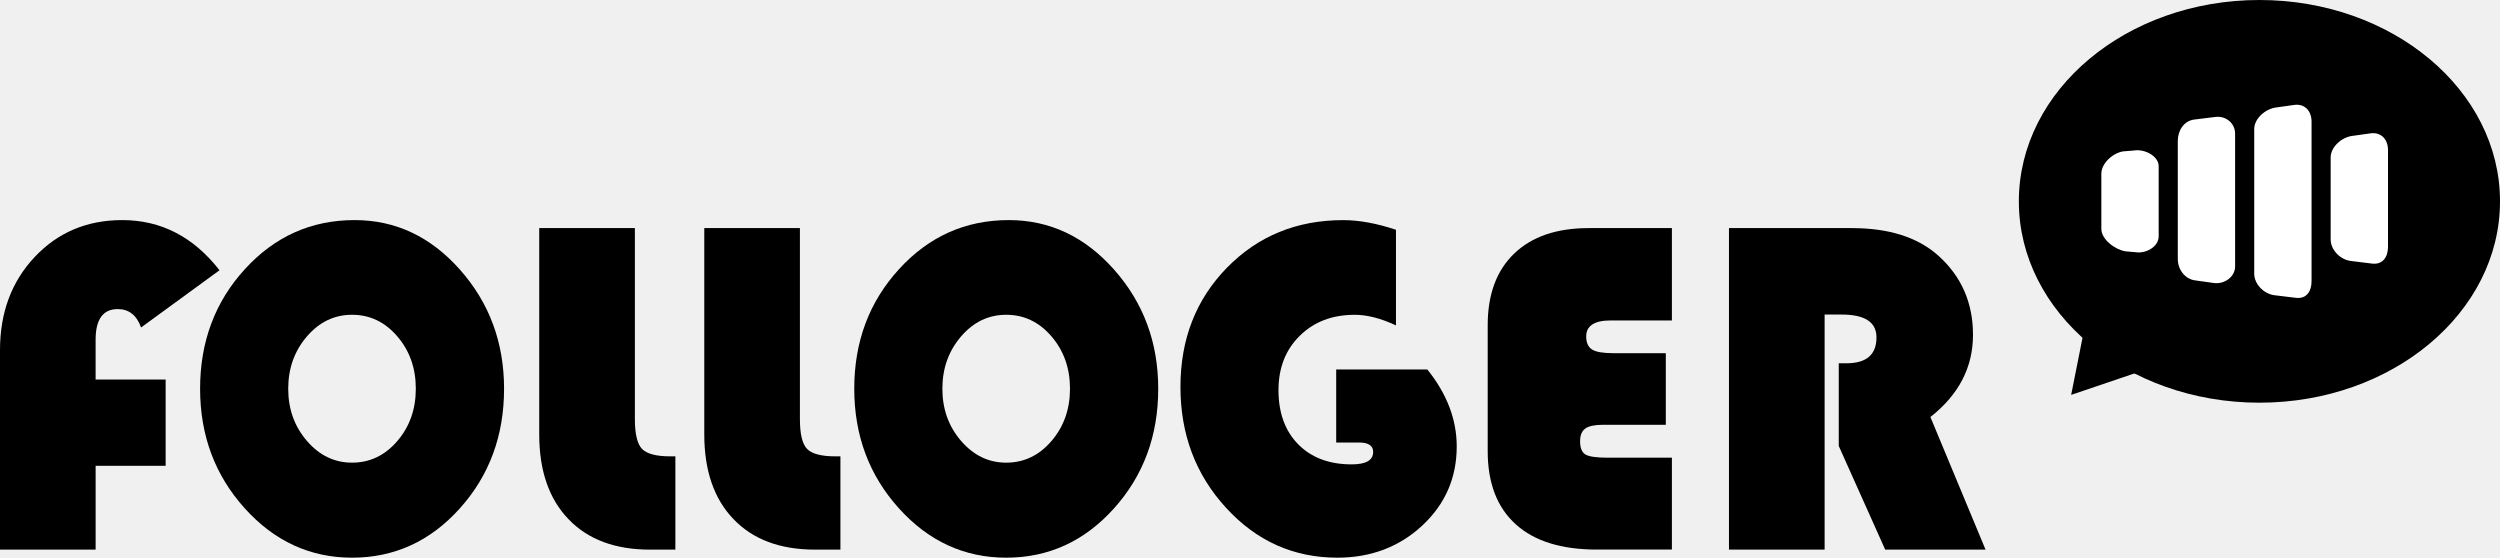
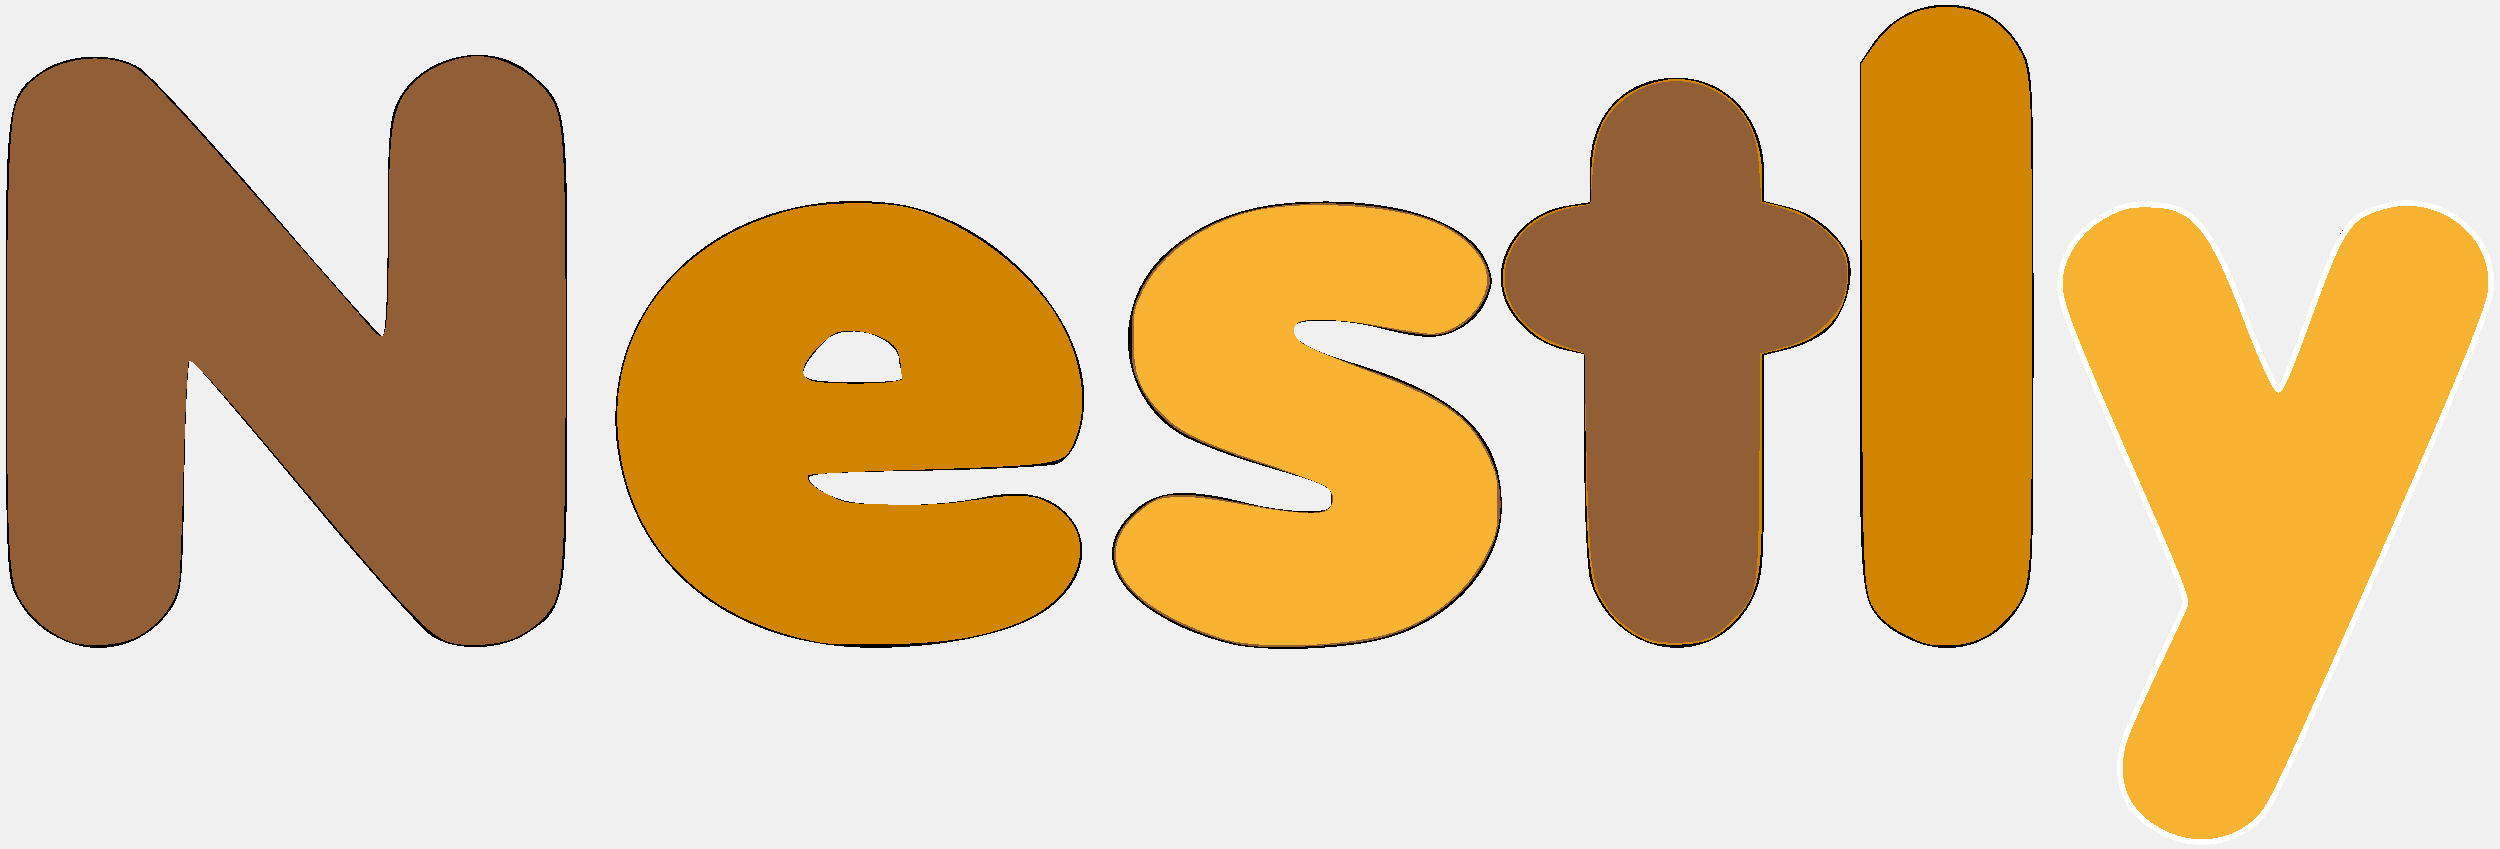
- <svg xmlns="http://www.w3.org/2000/svg" version="1.1" id="レイヤー_1" x="0px" y="0px" width="130.821px" height="29.182px" viewBox="0 4 130.821 29.182" enable-background="new 0 4 130.821 29.182" xml:space="preserve">
-   <g>
-     <path d="M8.668,23.861v4.512H5.004v4.388H0V22.321c0-1.964,0.605-3.589,1.817-4.875s2.738-1.929,4.579-1.929   c2.028,0,3.728,0.875,5.09,2.625l-4.104,2.995c-0.229-0.643-0.637-0.963-1.22-0.963c-0.771,0-1.159,0.534-1.159,1.604v2.083H8.668z   " />
-     <path d="M18.555,15.517c2.146,0,3.983,0.865,5.52,2.601c1.534,1.734,2.302,3.809,2.302,6.224c0,2.457-0.772,4.547-2.317,6.264   c-1.545,1.718-3.425,2.576-5.636,2.576c-2.195,0-4.07-0.863-5.624-2.59c-1.553-1.727-2.329-3.809-2.329-6.25   c0-2.464,0.781-4.551,2.346-6.261C14.378,16.372,16.292,15.517,18.555,15.517z M18.421,20.472c-0.924,0-1.712,0.378-2.362,1.134   c-0.649,0.756-0.977,1.668-0.977,2.733c0,1.068,0.327,1.98,0.981,2.736c0.653,0.757,1.439,1.135,2.356,1.135   c0.933,0,1.722-0.376,2.369-1.128c0.646-0.752,0.971-1.666,0.971-2.743c0-1.074-0.323-1.988-0.971-2.74   C20.143,20.848,19.354,20.472,18.421,20.472z" />
-     <path d="M28.217,15.936h5.005v9.996c0,0.778,0.125,1.3,0.376,1.56c0.25,0.258,0.745,0.388,1.484,0.388h0.259v4.881H34.01   c-1.823,0-3.245-0.53-4.265-1.597c-1.02-1.062-1.528-2.541-1.528-4.431V15.936z" />
-     <path d="M36.854,15.936h5.004v9.996c0,0.778,0.125,1.3,0.376,1.56c0.25,0.258,0.746,0.388,1.485,0.388h0.259v4.881h-1.331   c-1.823,0-3.246-0.53-4.266-1.597c-1.02-1.062-1.527-2.541-1.527-4.431V15.936z" />
-     <path d="M52.786,15.517c2.146,0,3.983,0.865,5.52,2.601c1.535,1.735,2.302,3.809,2.302,6.224c0,2.457-0.772,4.547-2.317,6.264   c-1.545,1.718-3.424,2.576-5.636,2.576c-2.195,0-4.07-0.863-5.624-2.59c-1.553-1.727-2.329-3.809-2.329-6.25   c0-2.464,0.781-4.551,2.346-6.261C48.609,16.372,50.523,15.517,52.786,15.517z M52.652,20.472c-0.924,0-1.712,0.378-2.362,1.134   c-0.649,0.756-0.977,1.668-0.977,2.733c0,1.068,0.327,1.98,0.981,2.736c0.654,0.757,1.439,1.135,2.356,1.135   c0.933,0,1.722-0.376,2.369-1.128c0.646-0.752,0.972-1.666,0.972-2.743c0-1.074-0.324-1.988-0.972-2.74   C54.374,20.848,53.584,20.472,52.652,20.472z" />
-     <path d="M69.917,23.332h4.771c1.025,1.273,1.54,2.617,1.54,4.03c0,1.644-0.603,3.022-1.806,4.142   c-1.204,1.117-2.687,1.678-4.442,1.678c-2.285,0-4.225-0.867-5.817-2.603c-1.595-1.734-2.392-3.846-2.392-6.335   c0-2.498,0.812-4.577,2.435-6.237c1.623-1.658,3.649-2.488,6.083-2.488c0.829,0,1.75,0.168,2.76,0.505v5.004   c-0.789-0.37-1.508-0.555-2.155-0.555c-1.176,0-2.136,0.364-2.878,1.097c-0.743,0.729-1.115,1.681-1.115,2.847   c0,1.191,0.346,2.137,1.035,2.836c0.689,0.697,1.623,1.047,2.798,1.047c0.747,0,1.121-0.217,1.121-0.651   c0-0.328-0.246-0.493-0.739-0.493h-1.195v-3.822H69.917z" />
-     <path d="M87.169,22.481v3.747h-3.267c-0.442,0-0.758,0.063-0.942,0.195c-0.186,0.133-0.276,0.354-0.276,0.666   c0,0.354,0.095,0.585,0.282,0.695c0.188,0.111,0.576,0.166,1.159,0.166h3.363v4.808h-3.932c-1.85,0-3.263-0.439-4.24-1.323   c-0.979-0.885-1.467-2.158-1.467-3.826v-6.595c0-1.61,0.463-2.859,1.387-3.747c0.926-0.889,2.226-1.331,3.901-1.331h4.351v4.832   h-3.19c-0.862,0-1.295,0.277-1.295,0.838c0,0.329,0.104,0.557,0.31,0.685c0.205,0.127,0.569,0.19,1.098,0.19H87.169z" />
-     <path d="M95.479,20.459V32.76h-5.005V15.936h6.421c1.956,0,3.474,0.483,4.549,1.455c1.199,1.084,1.8,2.461,1.8,4.129   c0,1.701-0.743,3.134-2.229,4.302l2.885,6.938h-5.251l-2.43-5.423V23.01h0.396c1.054,0,1.578-0.45,1.578-1.354   c0-0.797-0.607-1.196-1.823-1.196H95.479z" />
-   </g>
-   <ellipse cx="118.232" cy="14.536" rx="12.589" ry="10.536" />
-   <polygon points="117.985,21.405 108.38,24.664 110.361,14.716 " />
-   <g>
-     <path fill="#FFFFFF" d="M112.96,16.368c0,0.55-0.682,0.922-1.224,0.828l-0.527-0.046c-0.542-0.095-1.249-0.623-1.249-1.172v-2.882   c0-0.552,0.588-1.078,1.131-1.174l0.574-0.046c0.542-0.095,1.295,0.278,1.295,0.828V16.368z" />
-   </g>
-   <g>
-     <path fill="#FFFFFF" d="M120.96,18.711c0,0.55-0.278,0.943-0.826,0.873l-1.12-0.136c-0.547-0.07-1.054-0.578-1.054-1.127v-7.569   c0-0.55,0.59-1.057,1.137-1.127l0.967-0.136c0.546-0.07,0.896,0.323,0.896,0.873V18.711L120.96,18.711z" />
-   </g>
-   <g>
-     <path fill="#FFFFFF" d="M124.96,16.919c0,0.55-0.293,0.943-0.838,0.873l-1.116-0.137c-0.546-0.07-1.046-0.577-1.046-1.127V12.24   c0-0.55,0.576-1.057,1.123-1.127l0.975-0.137c0.546-0.07,0.902,0.321,0.902,0.873V16.919L124.96,16.919z" />
-   </g>
-   <g>
-     <path fill="#FFFFFF" d="M116.96,17.938c0,0.55-0.556,0.941-1.101,0.873l-0.984-0.138c-0.546-0.068-0.915-0.575-0.915-1.127v-6.163   c0-0.55,0.314-1.057,0.86-1.127l1.104-0.136c0.548-0.07,1.035,0.323,1.035,0.873L116.96,17.938L116.96,17.938z" />
+ <svg xmlns="http://www.w3.org/2000/svg" width="125.589mm" height="42.616mm" viewBox="0 0 445 151" id="svg2" version="1.1" style="shape-rendering:crispEdges">
+   <defs id="defs4" />
+   <g id="layer1" transform="translate(0,-901.3622)">
+     <path style="fill:#000000" d="m 388.667,1051.187 c -7.322,-1.581 -11.649,-6.624 -11.66,-13.59 -0.005,-3.225 1.457,-7.185 5.993,-16.235 3.3,-6.583 6,-12.478 6,-13.099 0,-0.621 -5.22,-12.886 -11.6,-27.254 -10.102,-22.751 -11.532,-26.631 -11.073,-30.049 1.004,-7.483 7.916,-13.598 15.37,-13.598 9.14,0 11.957,3.262 18.725,21.684 2.388,6.499 4.732,11.662 5.209,11.473 0.477,-0.189 2.785,-5.949 5.128,-12.8 2.343,-6.851 4.997,-13.583 5.899,-14.958 2.26,-3.45 6.762,-5.565 11.842,-5.565 8.145,0 14.335,5.519 15.244,13.592 0.43,3.813 -1.47,8.687 -18.777,48.159 -10.59,24.154 -20.122,45.154 -21.181,46.668 -3.318,4.742 -9.098,6.873 -15.12,5.572 z M 12.655,1015.864 C 8.016,1014.258 4.648,1011.249 2.556,1006.84 1.228,1004.041 1,997.669 1,963.362 1,918.997 1.051,918.598 7.308,914.143 12.002,910.8 20.5,910.512 25,913.542 c 1.925,1.296 12.163,12.474 22.751,24.838 10.588,12.365 19.7,22.632 20.25,22.815 C 68.643,961.41 69,954.681 69,942.347 c 0,-15.784 0.293,-19.801 1.656,-22.673 4.099,-8.638 16.778,-11.382 23.86,-5.163 C 101.174,920.356 101,919.031 101,963.911 c 0,45.533 0.015,45.427 -7.041,50.096 -4.69,3.104 -12.34,3.419 -16.968,0.7 -1.727,-1.015 -11.976,-12.533 -22.774,-25.596 -10.799,-13.062 -19.965,-23.75 -20.37,-23.75 -0.404,0 -0.873,9.338 -1.042,20.75 -0.293,19.877 -0.404,20.887 -2.635,24.015 -4.036,5.659 -11.078,7.965 -17.516,5.737 z M 148.5,1016.269 c -20.957,-2.429 -35.443,-15.269 -38.448,-34.081 -4.278,-26.779 18.549,-47.951 48.211,-44.716 17.379,1.895 34.733,19.227 34.736,34.69 8.6e-4,5.764 -1.895,10.496 -4.712,11.759 -0.983,0.441 -11.604,0.99 -23.602,1.22 -21.339,0.41 -21.778,0.46 -20.1,2.314 0.943,1.043 3.335,2.346 5.316,2.896 4.883,1.356 17.283,1.161 24.6,-0.387 7.127,-1.508 11.871,-0.686 15.188,2.632 5.468,5.468 3.124,13.768 -5.218,18.477 -7.489,4.228 -23.887,6.596 -35.97,5.196 z m 12.107,-48.489 c -0.334,-0.87 -0.607,-1.995 -0.607,-2.5 0,-2.325 -4.171,-4.918 -7.911,-4.918 -3.14,0 -4.422,0.607 -6.5,3.077 -4.443,5.28 -3.736,5.923 6.518,5.923 7.894,0 9.026,-0.211 8.5,-1.582 z m 60.2,48.556 c -3.131,-0.489 -8.359,-2.234 -11.617,-3.878 -11.462,-5.786 -14.364,-13.123 -7.79,-19.696 4.256,-4.256 9.381,-4.708 20.744,-1.83 3.104,0.786 7.717,1.43 10.25,1.43 3.892,0 4.606,-0.301 4.606,-1.941 0,-2.524 -0.1,-2.574 -12.186,-6.148 -5.672,-1.677 -12.214,-4.155 -14.537,-5.507 -11.685,-6.798 -12.822,-23.877 -2.187,-32.826 7.425,-6.248 15.605,-8.779 28.181,-8.719 14.519,0.069 25.646,4.304 28.357,10.794 1.203,2.879 1.198,3.828 -0.036,6.781 -1.585,3.793 -5.95,6.573 -10.293,6.555 -1.54,-0.007 -5.275,-0.676 -8.3,-1.488 -6.404,-1.719 -14.598,-1.96 -15.527,-0.456 -1.249,2.021 1.872,3.997 10.405,6.586 19.14,5.808 26.428,12.834 26.447,25.498 0.015,10.159 -8.126,19.716 -19.825,23.272 -6.411,1.948 -19.391,2.714 -26.693,1.575 z M 293.5,1015.82 c -4.904,-1.685 -9.027,-6.094 -10.433,-11.155 -0.581,-2.092 -1.059,-12.007 -1.062,-22.034 L 282,964.4 l -2.75,-0.58 c -4.4,-0.929 -7.579,-3.011 -10.088,-6.606 -5.143,-7.372 0.031,-17.667 9.652,-19.205 L 283,937.339 l 0,-5.84 c 0,-9.751 6.222,-16.303 15.482,-16.303 8.864,0 15.518,7.261 15.518,16.934 l 0,4.995 4.416,1.112 c 5.057,1.273 10.093,5.779 10.843,9.701 0.718,3.757 -1.004,9.261 -3.761,12.018 -1.286,1.286 -4.399,2.857 -6.918,3.491 l -4.58,1.153 0,19.566 c 0,17.745 -0.193,19.964 -2.071,23.844 -3.44,7.106 -11.07,10.34 -18.429,7.812 z m 48.184,0.053 c -2.099,-0.727 -4.732,-2.151 -5.852,-3.164 C 330.996,1008.333 331,1008.379 331,959.06 l 0,-46.402 2.253,-3.344 c 3.097,-4.595 7.792,-7.119 13.247,-7.119 5.796,0 10.371,2.67 13.233,7.722 2.222,3.922 2.234,4.199 2.234,49.444 0,45.246 -0.013,45.522 -2.234,49.444 -3.722,6.571 -11.118,9.467 -18.049,7.067 z" id="path7096" />
+     <path style="fill:#925e36;stroke:none;stroke-width:1px;stroke-linecap:butt;stroke-linejoin:miter;stroke-opacity:1;fill-opacity:1" d="m 222.45,114.952 c -6.523,-0.828 -15.331,-4.577 -19.67,-8.373 -5.866,-5.131 -5.982,-10.6 -0.332,-15.573 4.037,-3.554 7.085,-3.775 19.002,-1.378 7.379,1.484 12.028,1.943 14,1.382 1.18,-0.335 1.532,-0.745 1.649,-1.919 0.095,-0.954 -0.175,-1.781 -0.75,-2.293 C 235.855,86.359 232.075,84.941 227.95,83.649 215.185,79.65 210.564,77.659 207.46,74.822 205.671,73.187 204.158,71.171 203.087,68.996 201.552,65.878 201.45,65.343 201.45,60.411 c 0,-4.89 0.114,-5.5 1.614,-8.668 2.847,-6.012 9.273,-11.064 17.317,-13.615 10.335,-3.278 28.276,-2.307 36.753,1.989 4.908,2.487 8.028,6.347 8.055,9.966 0.016,2.072 -2.234,5.857 -4.395,7.392 -3.859,2.742 -5.599,2.789 -16.594,0.449 -5.132,-1.092 -11.478,-1.339 -13.033,-0.506 -0.532,0.285 -0.967,0.92 -0.967,1.413 0,1.806 2.485,3.181 11.326,6.263 10.33,3.601 14.939,5.883 18.758,9.288 5.162,4.601 7.801,12.255 6.495,18.836 -2.064,10.403 -11.592,18.807 -23.694,20.901 -5.246,0.908 -16.478,1.361 -20.635,0.834 z" id="path8460" transform="translate(0,901.3622)" />
+     <path style="fill:#925e36;fill-opacity:1" d="M 12.641,114.235 C 8.514,112.703 5.109,109.747 3.199,106.036 1.583,102.897 1.238,95.4 1.229,63.15 1.221,34.54 1.638,22.642 2.781,18.826 4.655,12.573 13.92,8.794 21.778,11.079 c 2.417,0.703 3.32,1.39 7.473,5.685 2.598,2.687 8.649,9.386 13.445,14.886 4.796,5.5 11.765,13.463 15.487,17.695 3.722,4.232 7.289,8.339 7.928,9.125 0.639,0.786 1.45,1.43 1.803,1.43 0.949,0 1.278,-4.926 1.286,-19.25 0.011,-19.464 0.631,-22.58 5.311,-26.7 2.985,-2.628 8.092,-4.319 11.738,-3.888 5.068,0.6 10.661,4.465 12.526,8.655 1.597,3.588 1.907,10.58 1.911,43.182 0.004,33.019 -0.362,41.694 -1.912,45.197 -1.091,2.466 -3.944,5.079 -7.049,6.456 -2.794,1.239 -8.5,1.667 -11.48,0.861 C 76.583,113.424 72.225,108.838 52.202,84.9 38.628,68.673 34.171,63.729 33.616,64.284 33.374,64.526 32.962,72.807 32.7,82.687 32.438,92.567 32.092,101.775 31.931,103.15 c -0.5,4.285 -3.305,8.032 -7.731,10.327 -2.727,1.414 -8.73,1.807 -11.559,0.757 z" id="path8462" transform="translate(0,901.3622)" />
+     <path style="fill:#d18400;fill-opacity:1" d="m 293.549,114.208 c -4.107,-1.53 -7.046,-4.283 -9.304,-8.717 -1.446,-2.838 -2.003,-10.805 -2.027,-28.947 L 282.2,62.939 280.075,62.395 c -3.803,-0.973 -5.007,-1.477 -6.83,-2.859 -5.687,-4.311 -7.271,-10.078 -4.278,-15.577 2.335,-4.29 6.024,-6.599 11.756,-7.359 l 2.477,-0.329 0,-4.081 c 0,-10.001 3.737,-15.655 11.636,-17.604 2.792,-0.689 3.833,-0.731 6.233,-0.25 7.921,1.587 12.631,8.189 12.631,17.702 l 0,3.823 2.125,0.544 c 1.169,0.299 2.8,0.763 3.625,1.031 2.463,0.799 6.553,3.877 8.076,6.075 1.218,1.759 1.424,2.54 1.423,5.386 -0.003,6.936 -3.905,11.331 -11.77,13.258 l -3.478,0.852 0,17.854 c 0,18.883 -0.284,22.157 -2.256,26.05 -1.266,2.498 -4.212,5.425 -6.839,6.795 -2.216,1.155 -8.532,1.442 -11.056,0.502 z" id="path8464" transform="translate(0,901.3622)" />
+     <path style="fill:#d18400;fill-opacity:1" d="m 146.245,114.426 c -21.692,-3.967 -35.004,-17.83 -36.301,-37.806 -1.216,-18.729 11.23,-34.397 31.233,-39.319 5.691,-1.4 16.225,-1.515 21.108,-0.23 9.1,2.395 18.902,9.315 24.654,17.408 5.642,7.937 7.287,17.875 4.078,24.638 -1.755,3.698 -1.657,3.685 -33.595,4.682 -7.212,0.225 -13.279,0.576 -13.482,0.779 -0.715,0.715 0.676,2.087 3.62,3.572 2.891,1.458 3.206,1.505 11.225,1.664 6.429,0.128 9.764,-0.063 15.109,-0.865 7.946,-1.192 10.896,-0.91 14.137,1.351 8.04,5.609 4.173,16.55 -7.359,20.824 -6.58,2.439 -12.365,3.344 -22.636,3.54 -5.225,0.1 -10.531,-0.007 -11.79,-0.237 z m 12.29,-46.45 2,-0.366 -0.148,-2.227 c -0.081,-1.225 -0.463,-2.709 -0.849,-3.298 -1.148,-1.752 -4.716,-3.184 -7.932,-3.184 -2.708,0 -2.996,0.123 -5.289,2.269 -4.337,4.057 -4.467,6.494 -0.367,6.867 3.793,0.345 10.554,0.312 12.586,-0.06 z" id="path8466" transform="translate(0,901.3622)" />
+     <path style="fill:#d18400;fill-opacity:1" d="m 339.351,113.115 c -2.152,-1.076 -4.096,-2.477 -4.898,-3.528 -2.895,-3.796 -2.841,-2.862 -3.046,-52.561 l -0.188,-45.624 2.081,-2.967 c 3.492,-4.979 7.626,-7.216 13.314,-7.205 5.925,0.011 10.46,2.857 13.242,8.308 0.795,1.558 1.181,3.552 1.474,7.611 0.55,7.62 0.533,74.683 -0.021,81.829 -0.502,6.482 -1.001,7.828 -4.192,11.304 -2.938,3.2 -6.181,4.606 -10.64,4.612 -3.085,0.004 -4.032,-0.232 -7.127,-1.78 z" id="path8468" transform="translate(0,901.3622)" />
+     <path style="fill:#925e36;fill-opacity:1" d="m 291.916,113.121 c -2.864,-1.427 -5.568,-4.16 -7.112,-7.185 -1.583,-3.103 -2.054,-8.227 -2.426,-26.374 l -0.343,-16.758 -3.638,-1.153 c -8.454,-2.679 -12.632,-9.991 -9.572,-16.752 1.951,-4.31 5.634,-6.927 11.196,-7.955 1.621,-0.3 2.984,-0.545 3.029,-0.545 0.045,0 0.218,-2.194 0.383,-4.875 0.403,-6.551 1.509,-9.782 4.341,-12.68 6.639,-6.796 18.189,-5.517 23.086,2.555 1.472,2.426 2.05,4.803 2.36,9.7 l 0.314,4.95 3.348,0.915 c 7.073,1.934 11.902,6.552 11.902,11.381 0,4.114 -1.002,6.622 -3.715,9.3 -2.479,2.447 -4.436,3.411 -9.624,4.737 l -2.089,0.534 -0.188,19.865 c -0.22,23.168 -0.189,22.993 -4.883,27.693 -3.237,3.241 -5.007,3.916 -10.277,3.92 -2.785,0.002 -4.067,-0.266 -6.093,-1.276 z" id="path8470" transform="translate(0,901.3622)" />
+     <path style="fill:#f8b332;fill-opacity:1" d="m 218.286,113.88 c -2.062,-0.531 -6.011,-2.079 -8.773,-3.442 -12.071,-5.952 -14.292,-13.564 -5.845,-20.033 2.02,-1.547 2.679,-1.765 5.833,-1.924 2.412,-0.122 5.883,0.254 10.796,1.168 9.824,1.828 15.011,2.159 16.14,1.029 1.368,-1.368 1.069,-3.16 -0.708,-4.24 -0.857,-0.521 -5.705,-2.32 -10.774,-3.999 -11.359,-3.761 -15.191,-5.641 -18.326,-8.992 -3.847,-4.113 -4.832,-6.78 -4.837,-13.105 -0.005,-5.085 0.07,-5.457 1.77,-8.856 3.117,-6.231 10.872,-11.815 19.225,-13.841 8.03,-1.948 22.994,-1.318 30.884,1.302 6.041,2.006 10.533,6.129 10.978,10.078 0.56,4.966 -4.67,10.375 -10.029,10.375 -0.935,0 -4.684,-0.562 -8.333,-1.25 -7.131,-1.344 -14.399,-1.651 -15.4,-0.65 -1.076,1.076 -0.653,2.61 1.028,3.731 0.892,0.594 5.334,2.463 9.872,4.153 15.164,5.646 19.48,8.553 22.862,15.394 1.806,3.654 1.888,4.041 1.888,8.847 0,4.595 -0.133,5.304 -1.556,8.276 -3.354,7.005 -9.531,12.299 -17.163,14.71 -7.579,2.394 -22.642,3.042 -29.531,1.27 z" id="path8472" transform="translate(0,901.3622)" />
+     <path style="fill:#f8b332;fill-opacity:1;stroke:#ffffff;stroke-opacity:1" d="m 386.608,148.905 c -7.766,-3.034 -10.842,-9.184 -8.519,-17.039 0.442,-1.494 2.997,-7.328 5.68,-12.966 2.682,-5.638 5.016,-10.65 5.187,-11.138 0.392,-1.124 -0.891,-4.335 -10.507,-26.294 -9.86,-22.516 -11.792,-27.565 -11.799,-30.834 -0.011,-5.026 3.462,-10.069 8.759,-12.715 2.593,-1.296 3.594,-1.517 6.833,-1.507 8.304,0.024 11.201,3.436 17.82,20.989 2.28,6.046 4.995,12 5.473,12 0.53,0 2.33,-4.313 5.739,-13.75 5.636,-15.604 6.864,-17.339 13.458,-19.026 10.412,-2.663 20.542,6.221 18.428,16.161 -0.925,4.349 -9.055,23.694 -25.265,60.115 -13.291,29.862 -13.869,31.041 -16.345,33.326 -3.903,3.602 -9.848,4.668 -14.939,2.679 z" id="path8474" transform="translate(0,901.3622)" />
  </g>
</svg>
